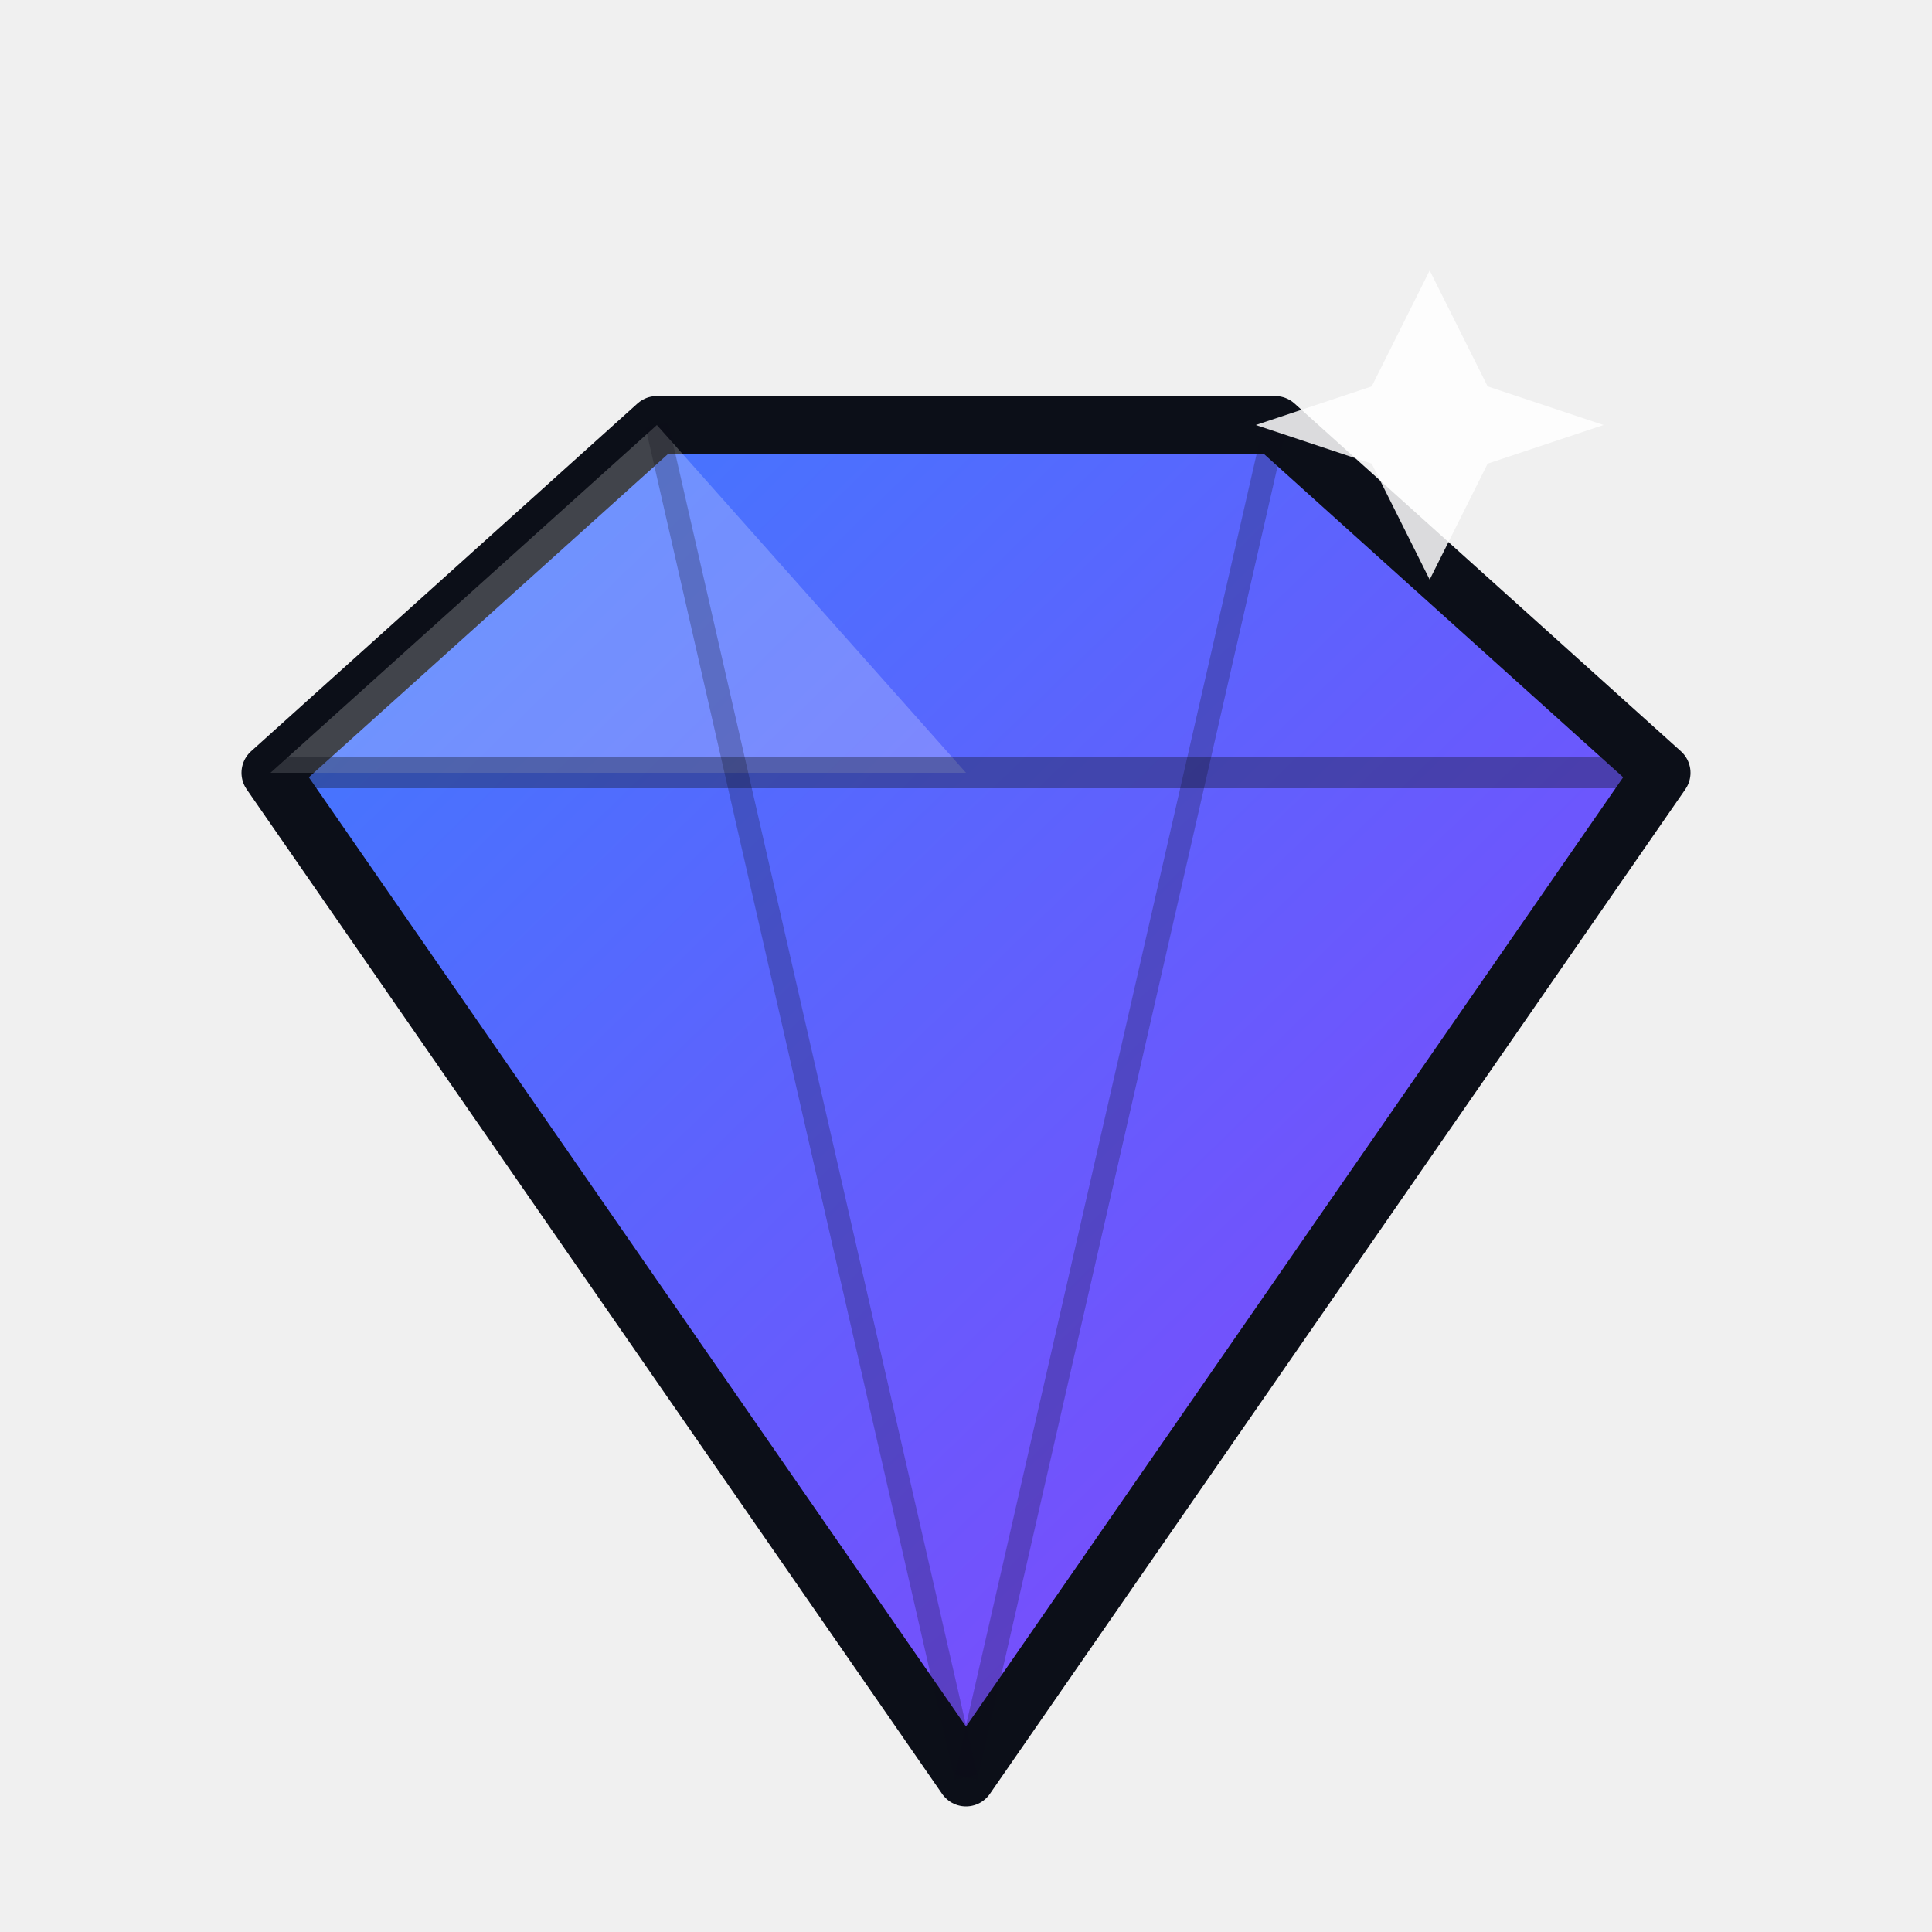
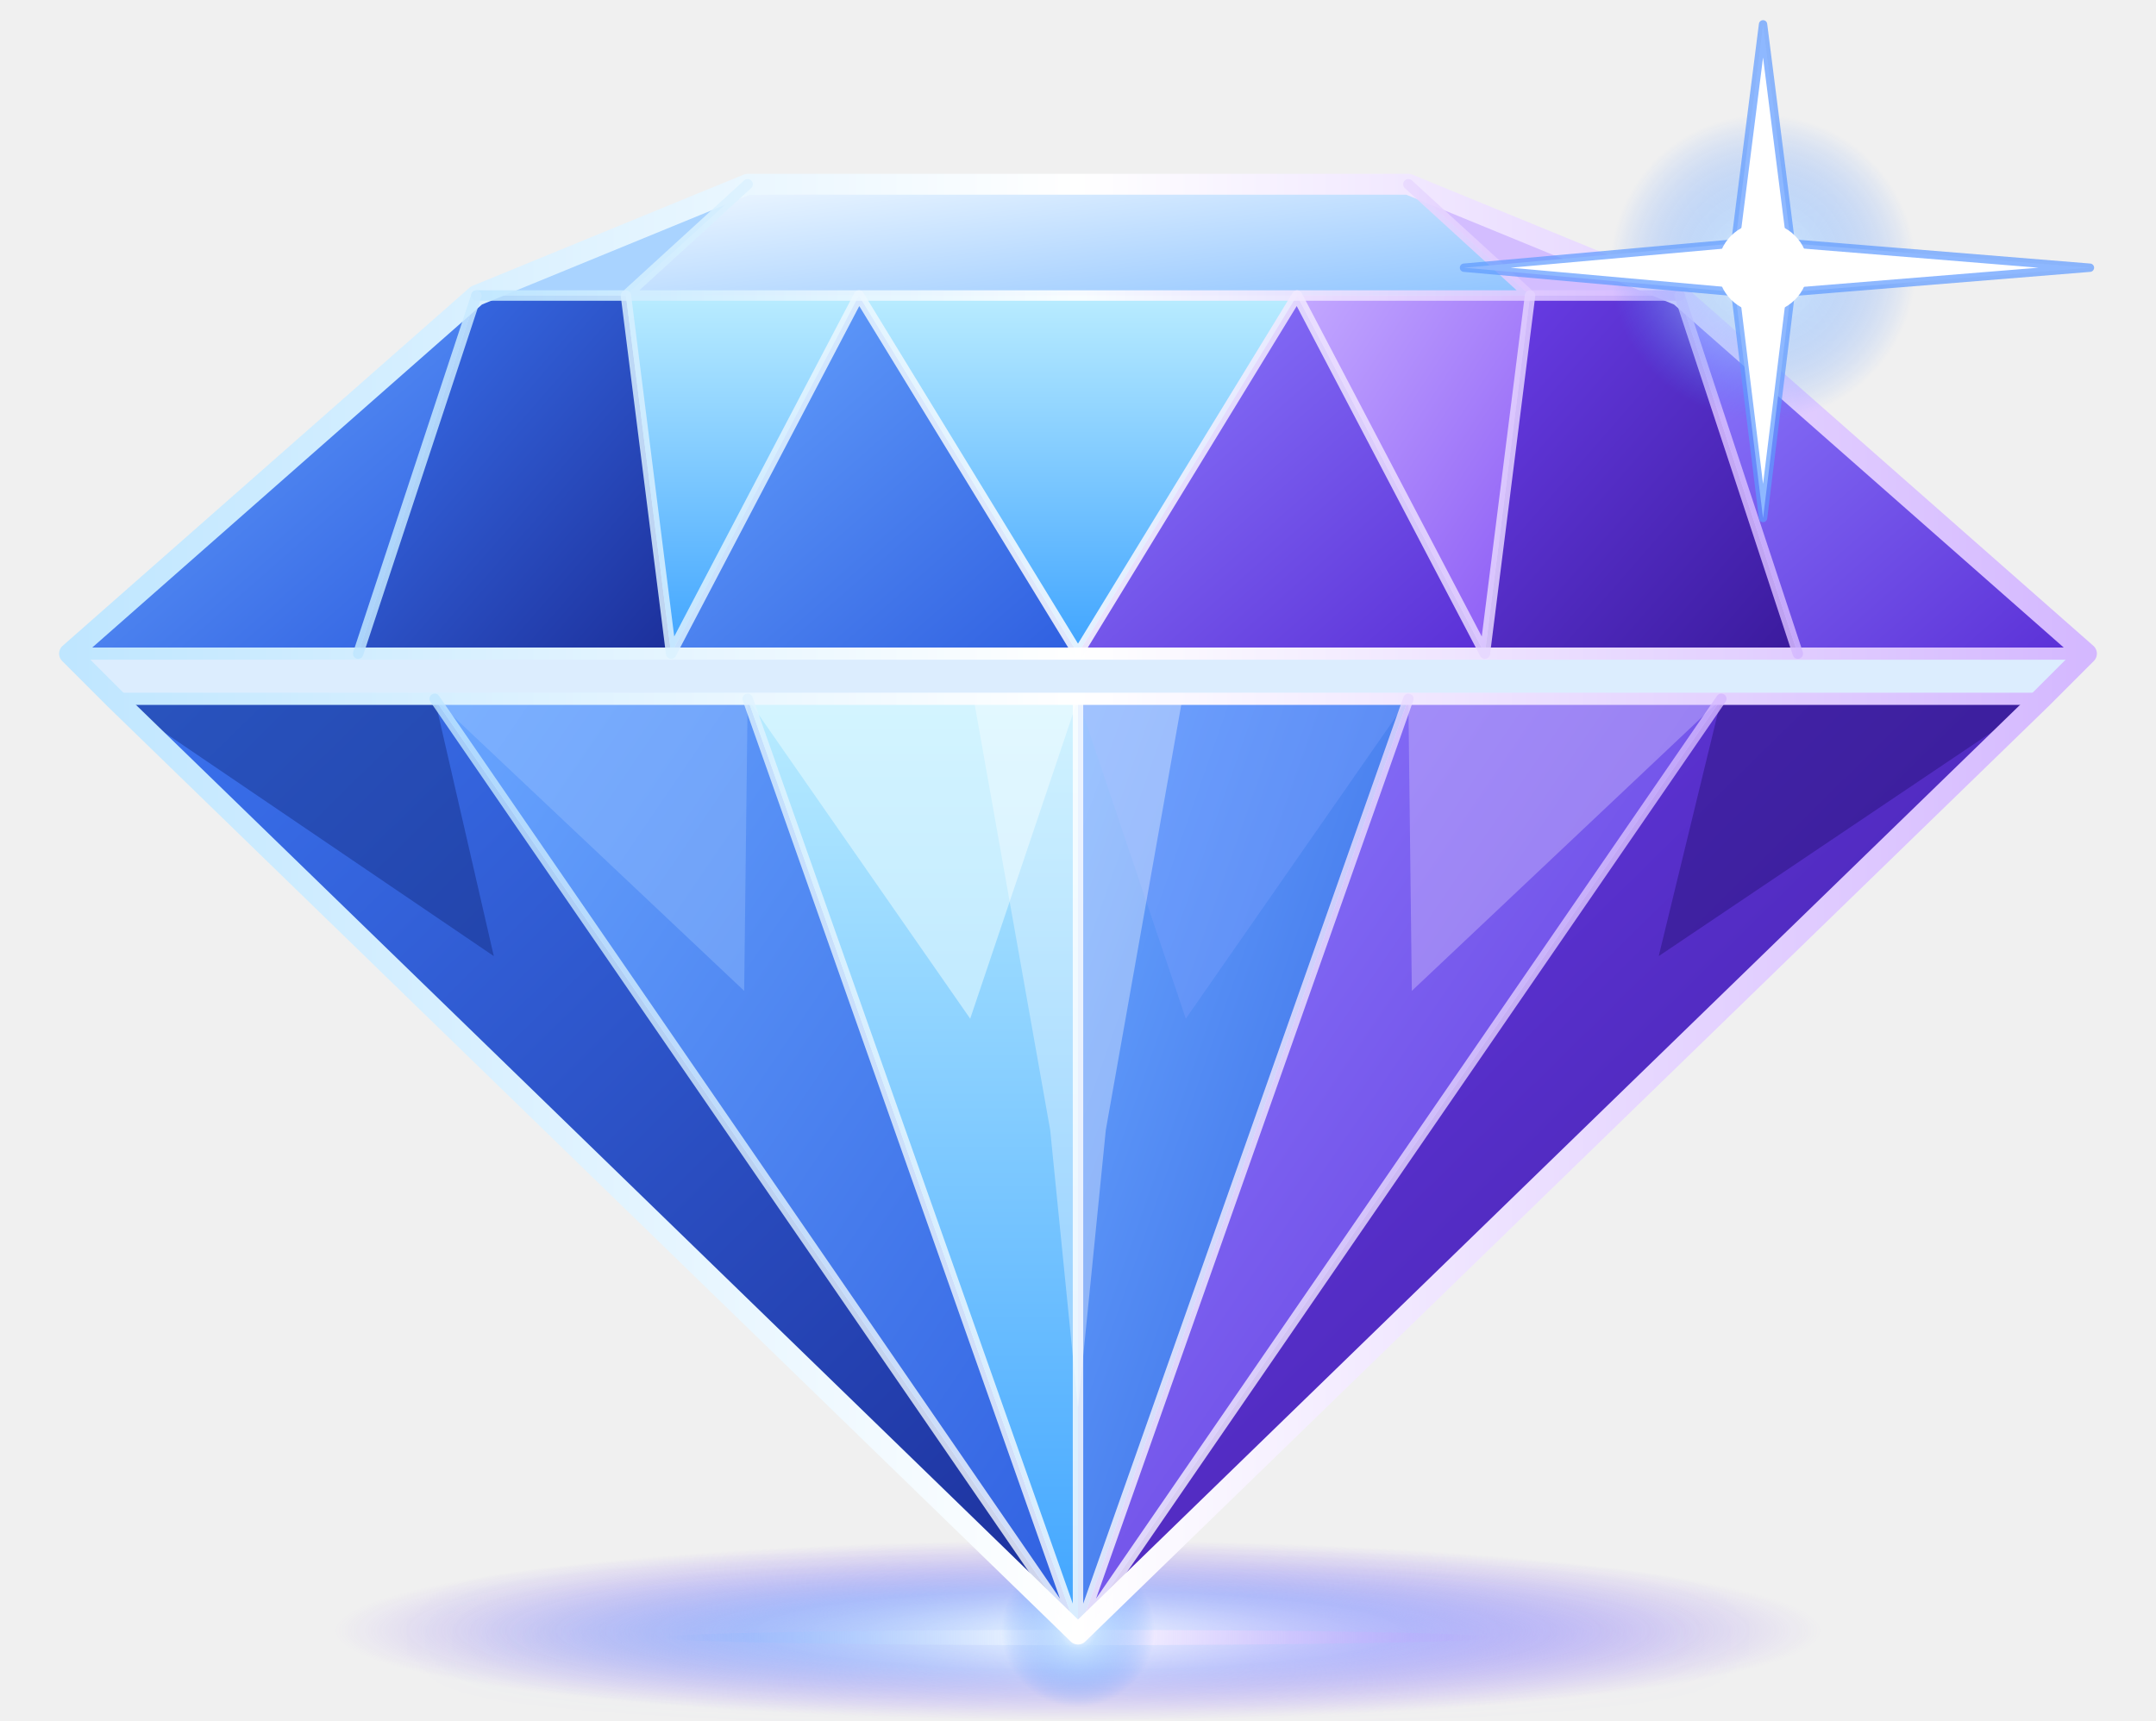
- <svg xmlns="http://www.w3.org/2000/svg" viewBox="0 0 100 100" role="img" aria-label="MZ'Recargas">
+ <svg xmlns="http://www.w3.org/2000/svg" viewBox="125 15 620 495" role="img" aria-label="MZ'Recargas">
  <defs>
-     <linearGradient id="mzGemGrad" x1="0%" y1="0%" x2="100%" y2="100%">
-       <stop offset="0%" stop-color="#3b7dff" />
-       <stop offset="100%" stop-color="#8b3ffb" />
+     <linearGradient id="gMesa" x1="0" y1="0" x2="1" y2="1">
+       <stop offset="0" stop-color="#f2f9ff" />
+       <stop offset="1" stop-color="#8fc4ff" />
    </linearGradient>
+     <linearGradient id="gCian" x1="0" y1="0" x2="0" y2="1">
+       <stop offset="0" stop-color="#b9ecff" />
+       <stop offset="1" stop-color="#3fa4ff" />
+     </linearGradient>
+     <linearGradient id="gAzul" x1="0" y1="0" x2="1" y2="1">
+       <stop offset="0" stop-color="#69a6ff" />
+       <stop offset="1" stop-color="#2f5fe0" />
+     </linearGradient>
+     <linearGradient id="gAzulOscuro" x1="0" y1="0" x2="1" y2="1">
+       <stop offset="0" stop-color="#3b73f0" />
+       <stop offset="1" stop-color="#1c2f9a" />
+     </linearGradient>
+     <linearGradient id="gVioleta" x1="0" y1="0" x2="1" y2="1">
+       <stop offset="0" stop-color="#8f7dff" />
+       <stop offset="1" stop-color="#5a2fd6" />
+     </linearGradient>
+     <linearGradient id="gVioletaClaro" x1="0" y1="0" x2="1" y2="1">
+       <stop offset="0" stop-color="#c3a8ff" />
+       <stop offset="1" stop-color="#8a58f5" />
+     </linearGradient>
+     <linearGradient id="gMorado" x1="0" y1="0" x2="1" y2="1">
+       <stop offset="0" stop-color="#6a3de8" />
+       <stop offset="1" stop-color="#3a1a9c" />
+     </linearGradient>
+     <linearGradient id="gContorno" x1="0" y1="0" x2="1" y2="0">
+       <stop offset="0" stop-color="#bfe6ff" />
+       <stop offset="0.5" stop-color="#ffffff" />
+       <stop offset="1" stop-color="#d4b8ff" />
+     </linearGradient>
+     <radialGradient id="gResplandor" cx="0.5" cy="0.5" r="0.5">
+       <stop offset="0" stop-color="#9ec9ff" stop-opacity="0.95" />
+       <stop offset="0.45" stop-color="#5b7bff" stop-opacity="0.55" />
+       <stop offset="1" stop-color="#7a3ff2" stop-opacity="0" />
+     </radialGradient>
+     <linearGradient id="gHaz" x1="0" y1="0" x2="1" y2="0">
+       <stop offset="0" stop-color="#6ea8ff" stop-opacity="0" />
+       <stop offset="0.5" stop-color="#ffffff" stop-opacity="1" />
+       <stop offset="1" stop-color="#b48cff" stop-opacity="0" />
+     </linearGradient>
+     <radialGradient id="gHalo" cx="0.5" cy="0.5" r="0.5">
+       <stop offset="0" stop-color="#ffffff" stop-opacity="1" />
+       <stop offset="0.25" stop-color="#bcdcff" stop-opacity="0.85" />
+       <stop offset="1" stop-color="#4a8bff" stop-opacity="0" />
+     </radialGradient>
+     <filter id="fDesenfoque" x="-20%" y="-200%" width="140%" height="500%">
+       <feGaussianBlur stdDeviation="7" />
+     </filter>
  </defs>
-   <polygon points="34,22 66,22 86,40 50,92 14,40" fill="url(#mzGemGrad)" stroke="#0c0f18" stroke-width="3" stroke-linejoin="round" />
-   <polygon points="34,22 14,40 50,40" fill="#ffffff" fill-opacity="0.22" />
-   <polyline points="14,40 86,40" stroke="#0c0f18" stroke-opacity="0.35" stroke-width="1.6" fill="none" />
-   <polyline points="34,22 50,92" stroke="#0c0f18" stroke-opacity="0.25" stroke-width="1.2" fill="none" />
-   <polyline points="66,22 50,92" stroke="#0c0f18" stroke-opacity="0.25" stroke-width="1.2" fill="none" />
-   <path d="M74 14 L77 20 L83 22 L77 24 L74 30 L71 24 L65 22 L71 20 Z" fill="#ffffff" fill-opacity="0.85" />
+   <ellipse cx="435" cy="484" rx="215" ry="26" fill="url(#gResplandor)" />
+   <ellipse cx="435" cy="486" rx="190" ry="9" fill="url(#gHaz)" filter="url(#fDesenfoque)" />
+   <ellipse cx="435" cy="486" rx="120" ry="2.2" fill="url(#gHaz)" />
+   <circle cx="435" cy="484" r="22" fill="url(#gHalo)" />
+   <g stroke-linejoin="round">
+     <polygon points="158,216 250,216 435,485" fill="url(#gAzulOscuro)" />
+     <polygon points="250,216 340,216 435,485" fill="url(#gAzul)" />
+     <polygon points="340,216 435,216 435,485" fill="url(#gCian)" />
+     <polygon points="435,216 530,216 435,485" fill="url(#gAzul)" />
+     <polygon points="530,216 620,216 435,485" fill="url(#gVioleta)" />
+     <polygon points="620,216 712,216 435,485" fill="url(#gMorado)" />
+     <polygon points="250,216 340,216 339,300" fill="#9cc2ff" fill-opacity="0.38" />
+     <polygon points="340,216 435,216 404,308" fill="#e9fbff" fill-opacity="0.55" />
+     <polygon points="435,216 530,216 466,308" fill="#7ea2ff" fill-opacity="0.35" />
+     <polygon points="530,216 620,216 531,300" fill="#d9c8ff" fill-opacity="0.38" />
+     <polygon points="158,216 250,216 267,290" fill="#0b1a66" fill-opacity="0.35" />
+     <polygon points="620,216 712,216 602,290" fill="#1c0b66" fill-opacity="0.38" />
+     <polygon points="405,216 465,216 443,340 435,420 427,340" fill="#ffffff" fill-opacity="0.34" />
+   </g>
+   <polygon points="145,203 725,203 712,216 158,216" fill="#d9ecff" fill-opacity="0.9" />
+   <g stroke-linejoin="round">
+     <polygon points="145,203 262,100 228,203" fill="url(#gAzul)" />
+     <polygon points="262,100 305,100 318,203 228,203" fill="url(#gAzulOscuro)" />
+     <polygon points="305,100 372,100 318,203" fill="url(#gCian)" />
+     <polygon points="372,100 435,203 318,203" fill="url(#gAzul)" />
+     <polygon points="372,100 498,100 435,203" fill="url(#gCian)" />
+     <polygon points="498,100 552,203 435,203" fill="url(#gVioleta)" />
+     <polygon points="565,100 498,100 552,203" fill="url(#gVioletaClaro)" />
+     <polygon points="565,100 608,100 642,203 552,203" fill="url(#gMorado)" />
+     <polygon points="608,100 725,203 642,203" fill="url(#gVioleta)" />
+     <polygon points="262,100 340,68 305,100" fill="#a9d3ff" />
+     <polygon points="608,100 530,68 565,100" fill="#d3bdff" />
+     <polygon points="340,68 530,68 565,100 305,100" fill="url(#gMesa)" />
+   </g>
+   <g fill="none" stroke="url(#gContorno)" stroke-linejoin="round" stroke-linecap="round">
+     <path d="M145,203 L262,100 L340,68 L530,68 L608,100 L725,203 L712,216 L435,485 L158,216 Z" stroke-width="6" />
+     <path d="M145,203 L725,203 M158,216 L712,216" stroke-width="3.5" />
+     <path d="M305,100 L565,100 M262,100 L305,100 M565,100 L608,100 M340,68 L305,100 M530,68 L565,100" stroke-width="3" stroke-opacity="0.9" />
+     <path d="M305,100 L318,203 M372,100 L318,203 M372,100 L435,203 M498,100 L435,203 M498,100 L552,203 M565,100 L552,203 M262,100 L228,203 M608,100 L642,203" stroke-width="3" stroke-opacity="0.85" />
+     <path d="M250,216 L435,485 M340,216 L435,485 M435,216 L435,485 M530,216 L435,485 M620,216 L435,485" stroke-width="3" stroke-opacity="0.8" />
+   </g>
+   <circle cx="632" cy="92" r="44" fill="url(#gHalo)" fill-opacity="0.9" />
+   <path d="M632,22 L640,85 L726,92 L640,99 L632,164 L624,99 L546,92 L624,85 Z" fill="#ffffff" stroke="#5f9bff" stroke-width="2.4" stroke-opacity="0.7" stroke-linejoin="round" />
+   <circle cx="632" cy="92" r="13" fill="#ffffff" />
</svg>
